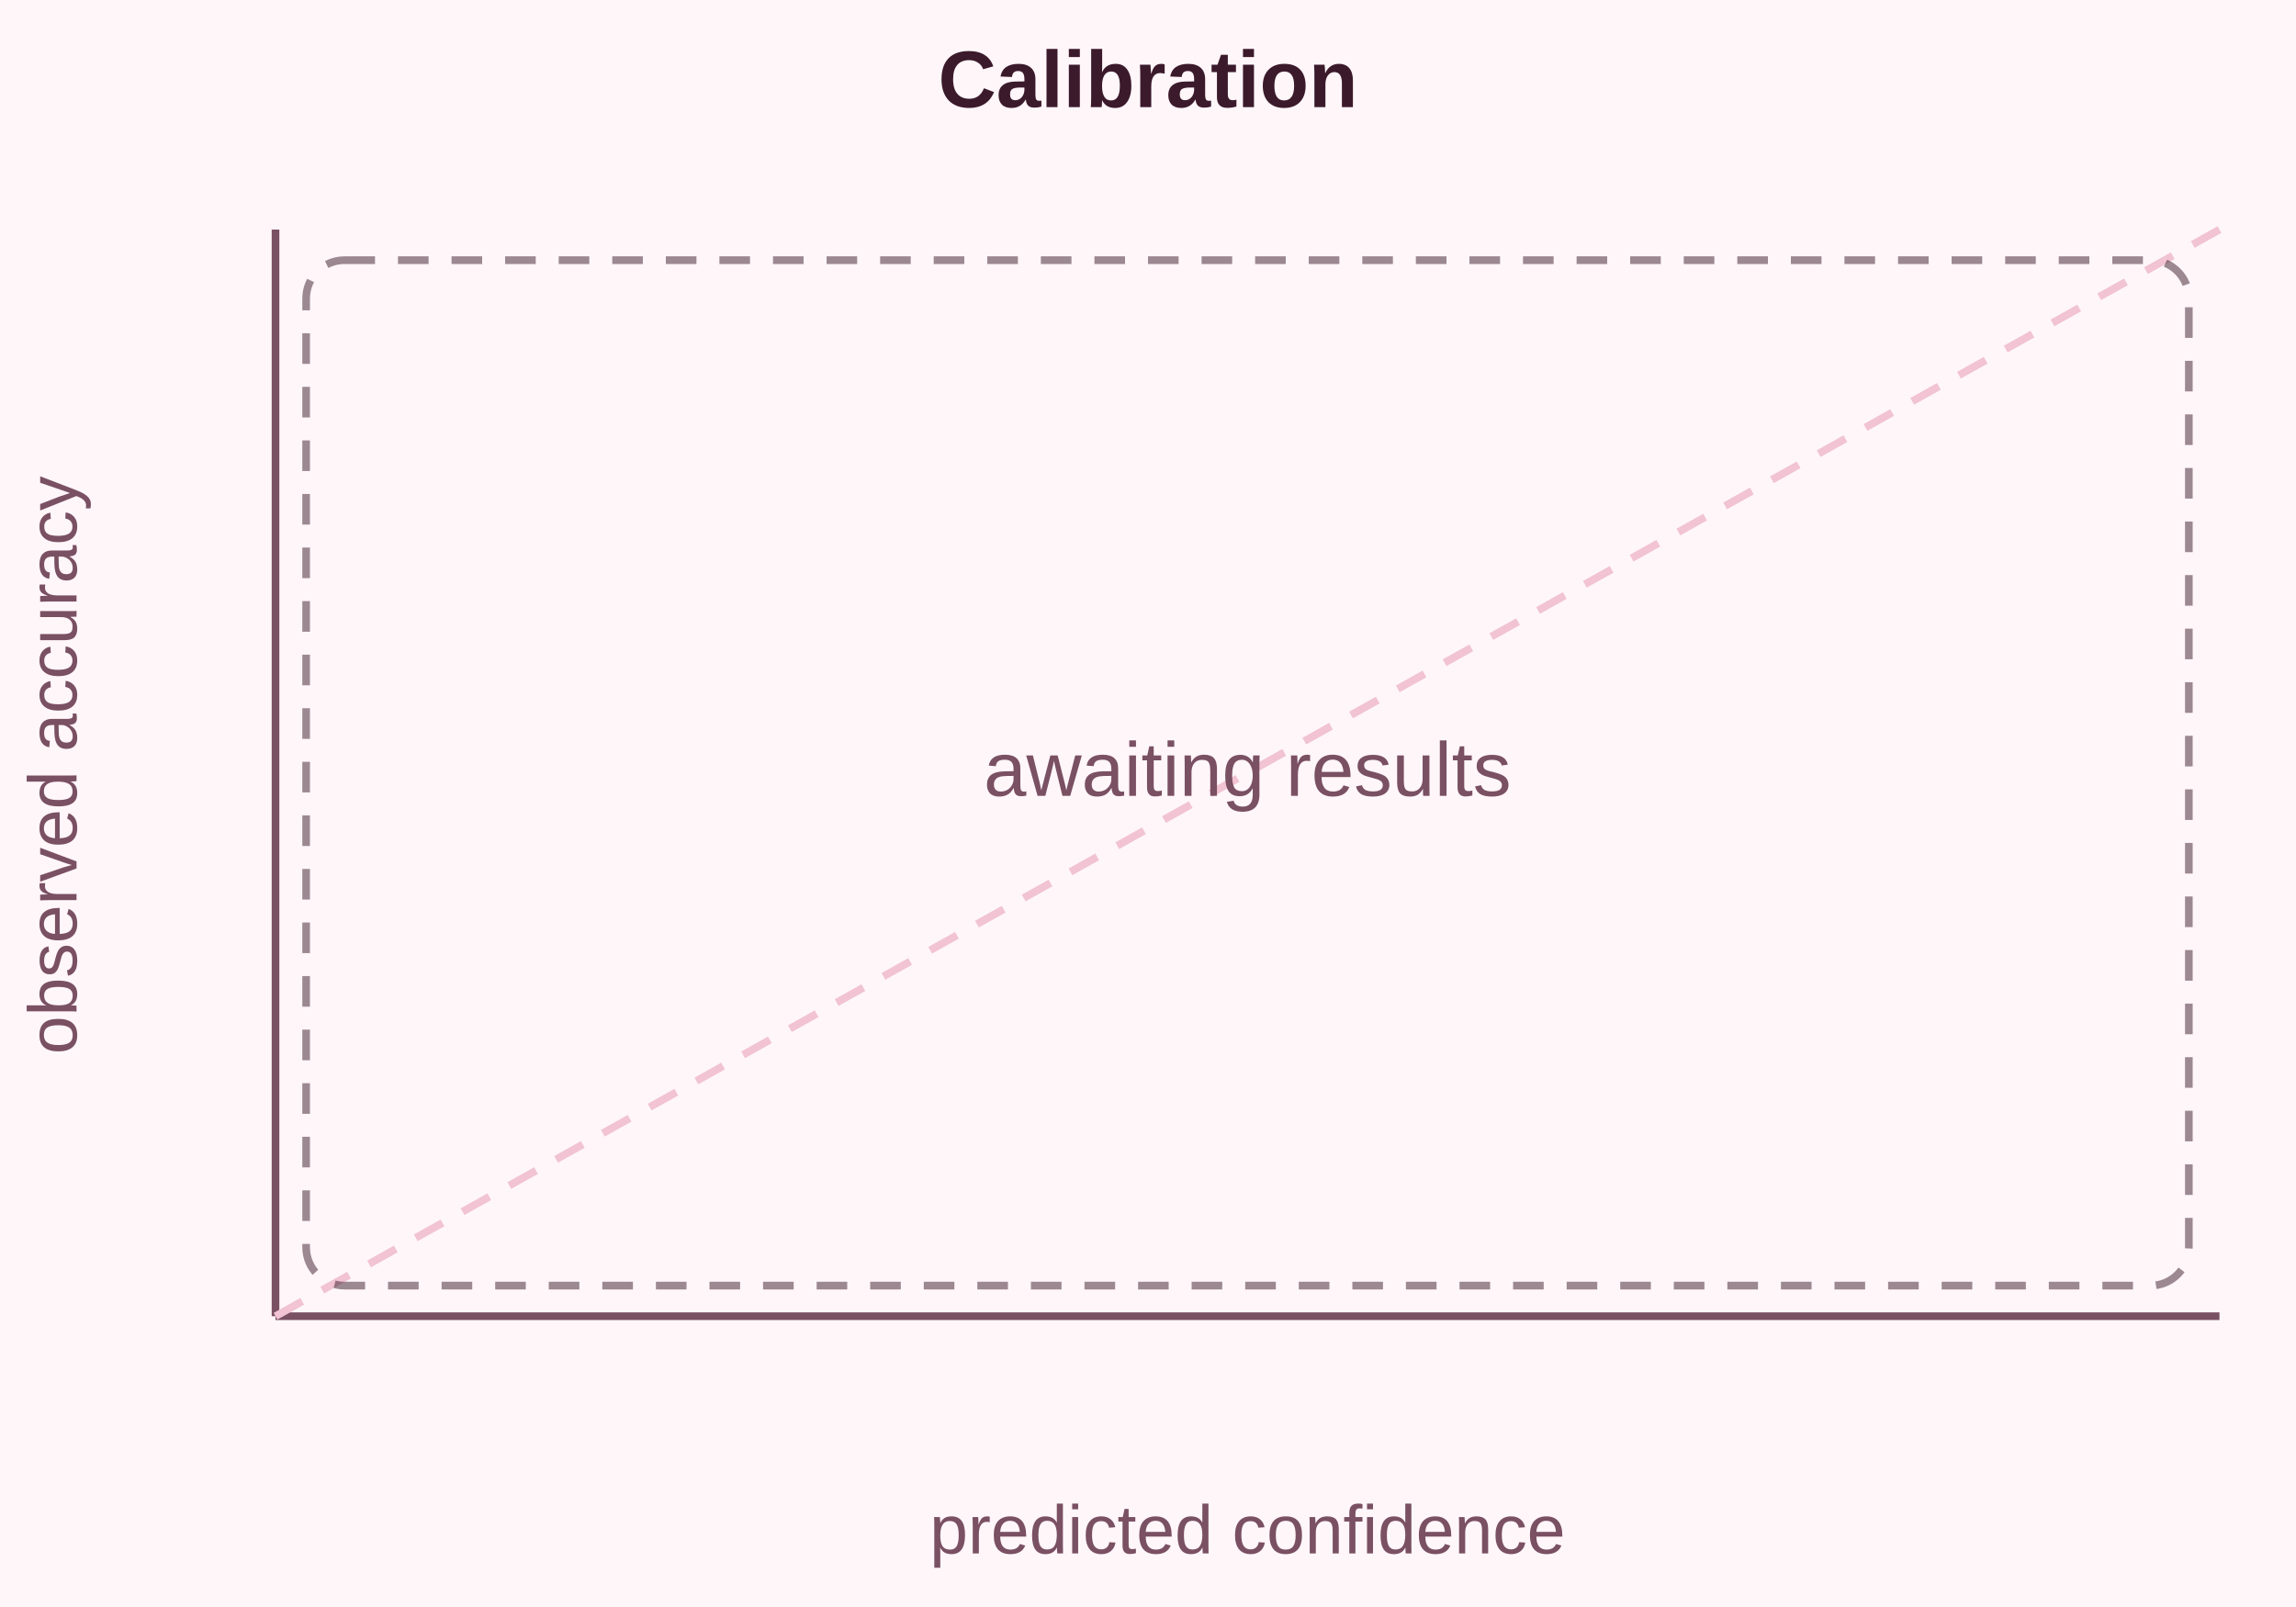
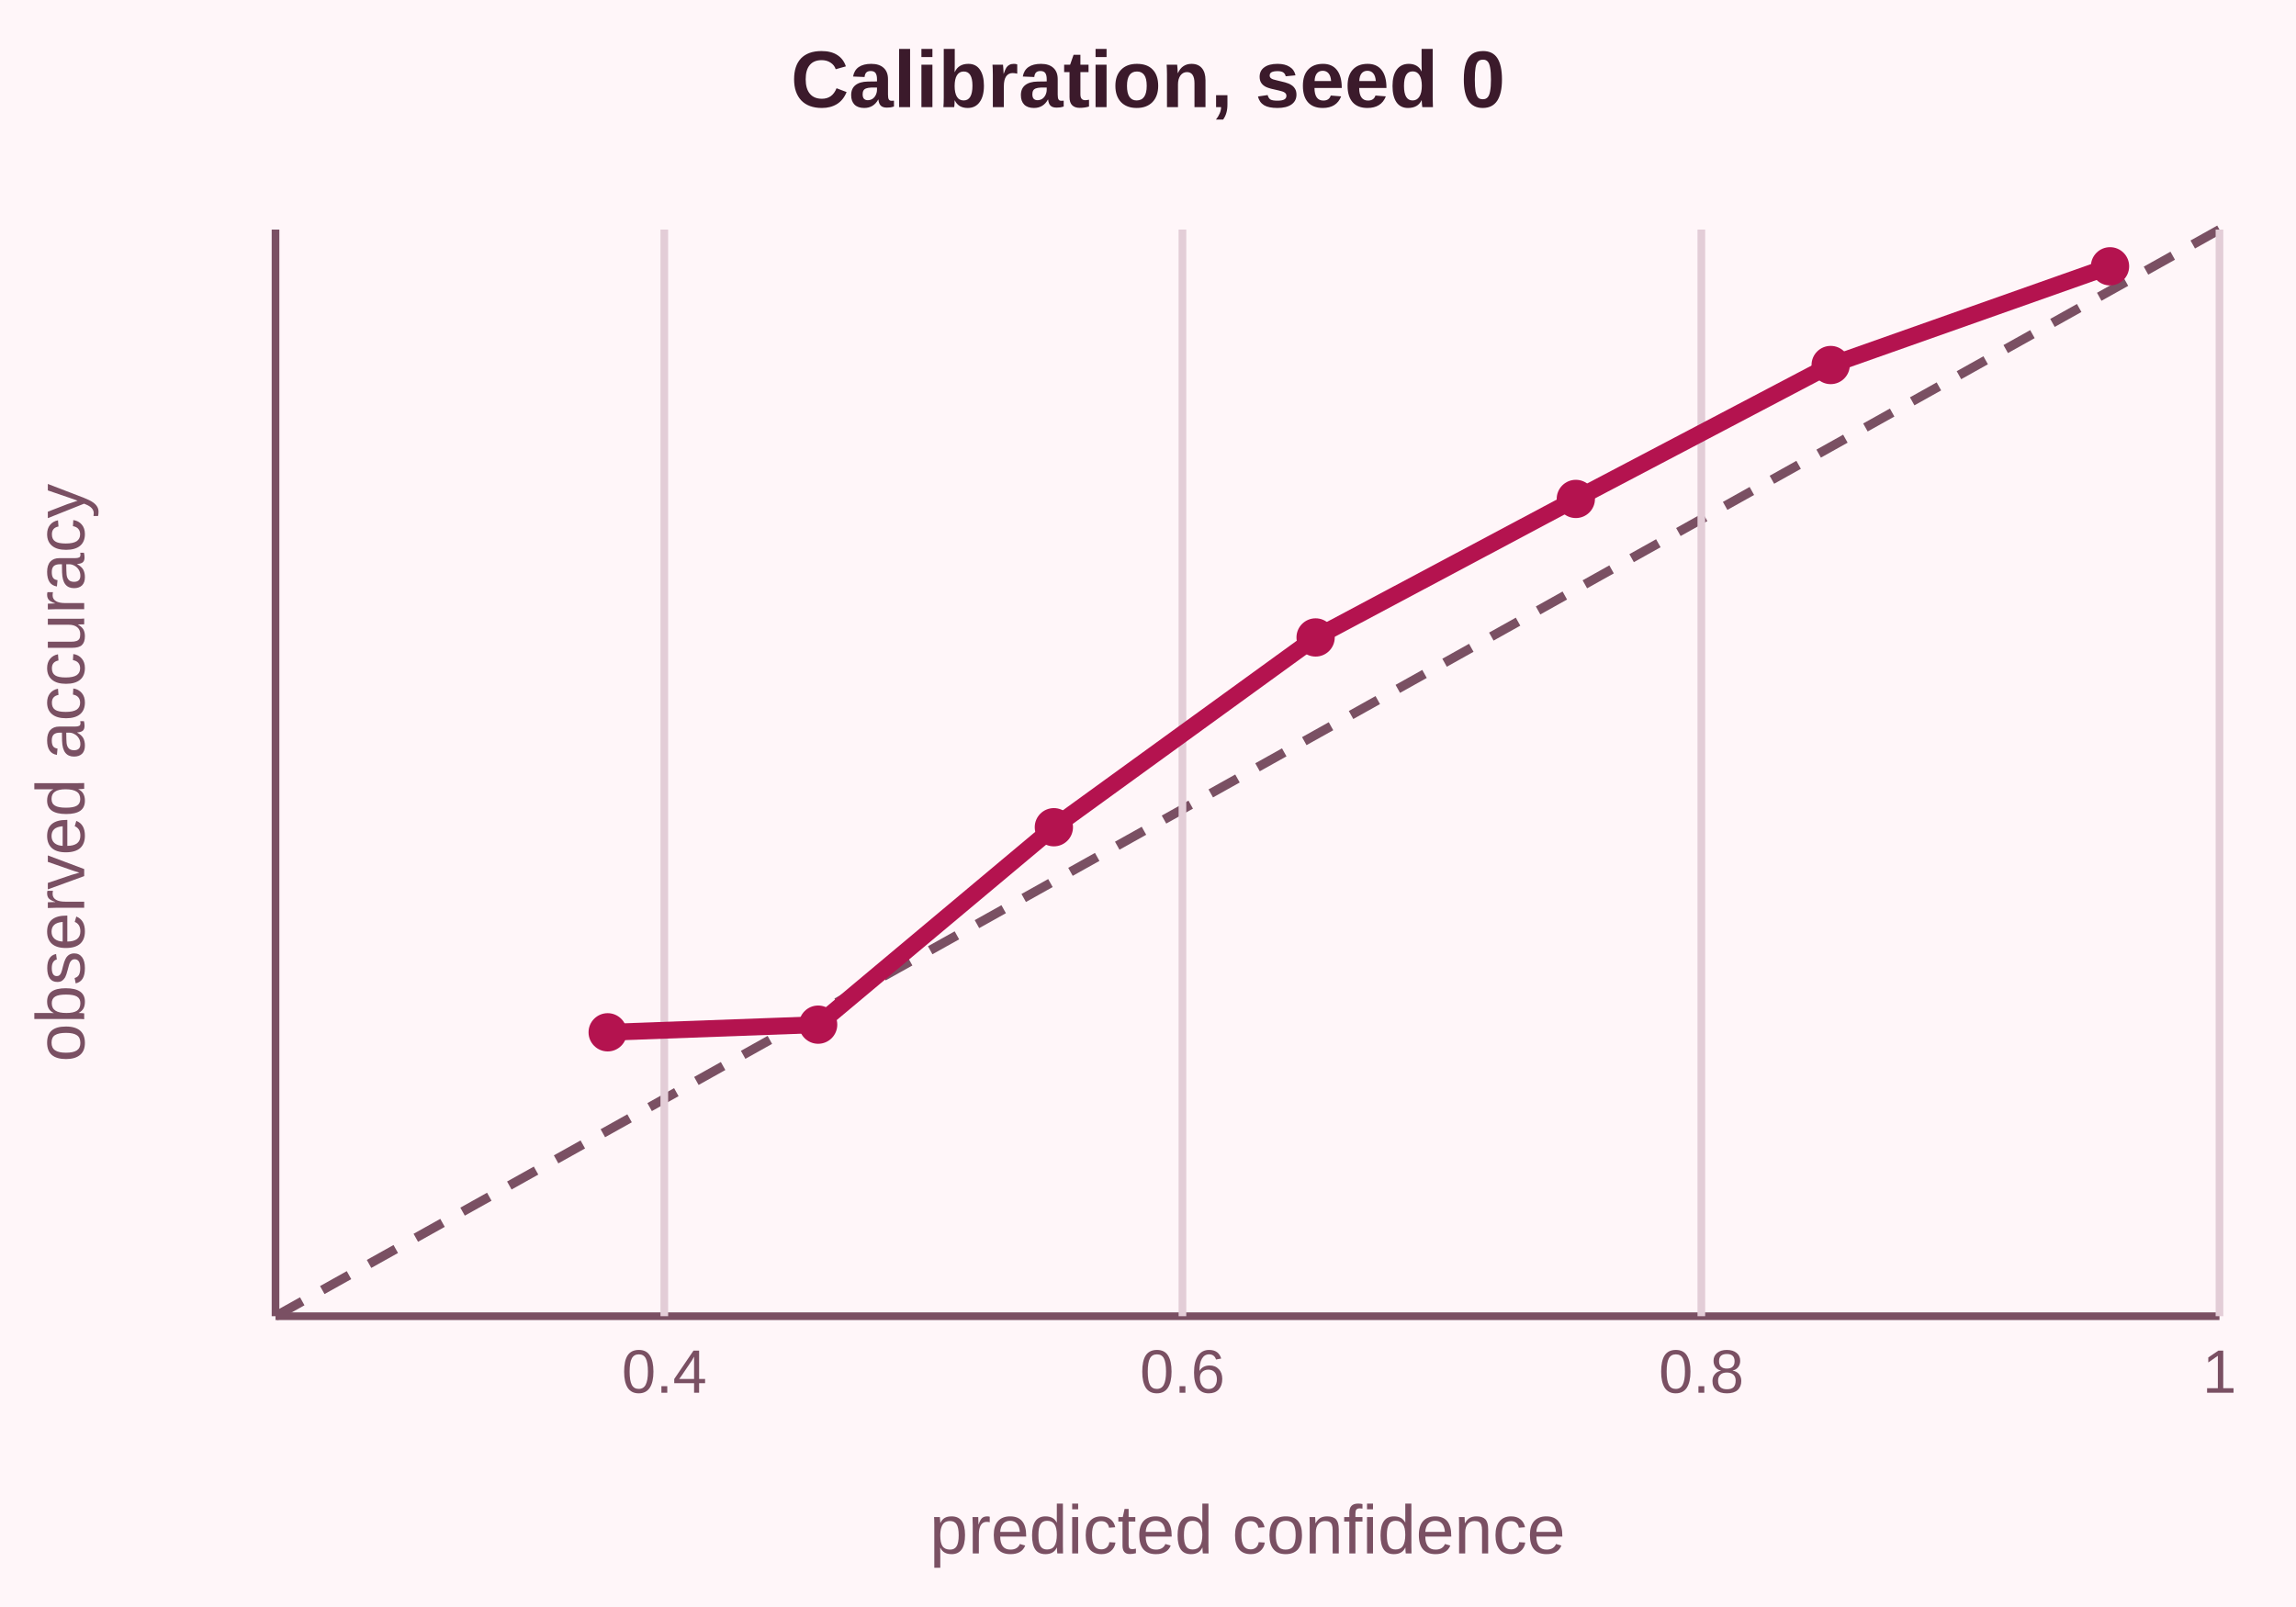
<svg xmlns="http://www.w3.org/2000/svg" viewBox="0 0 300 210" width="900" height="630" font-family="Arial,sans-serif">
  <rect width="300" height="210" fill="#fff6f9" />
-   <text x="150" y="14" fill="#3b1a2b" font-weight="bold" text-anchor="middle" font-size="10.5">Calibration</text>
-   <line stroke="#7a5063" x1="36" y1="172" x2="290" y2="172" />
-   <line stroke="#7a5063" x1="36" y1="172" x2="36" y2="30" />
-   <text x="163" y="203" fill="#7a5063" text-anchor="middle" font-size="9">predicted confidence</text>
-   <text x="10" y="100" fill="#7a5063" text-anchor="middle" font-size="9" transform="rotate(-90 10 100)">observed accuracy</text>
-   <line stroke-dasharray="4 3" x1="36" y1="172" x2="290" y2="30" stroke="#f1c3d3" />
-   <rect fill="none" stroke="#3b1a2b" stroke-dasharray="4 3" stroke-opacity="0.5" rx="5" x="40" y="34" width="246" height="134" />
-   <text x="163" y="104" fill="#7a5063" text-anchor="middle" font-size="10">awaiting results</text>
+   <text x="150.0" y="14.0" font-size="10.5" text-anchor="middle" fill="#3b1a2b" font-weight="bold">Calibration, seed 0</text>
+   <line x1="36.0" y1="172.0" x2="290.0" y2="172.0" stroke="#7a5063" stroke-width="1" />
+   <line x1="36.0" y1="172.0" x2="36.0" y2="30.0" stroke="#7a5063" stroke-width="1" />
+   <text x="163.0" y="203.0" font-size="9" text-anchor="middle" fill="#7a5063">predicted confidence</text>
+   <text x="11.0" y="101.0" font-size="9" text-anchor="middle" fill="#7a5063" transform="rotate(-90 11.0 101.0)">observed accuracy</text>
+   <line x1="36.0" y1="172.0" x2="290.0" y2="30.0" stroke="#7a5063" stroke-width="1.2" stroke-dasharray="4 3" />
+   <line x1="86.8" y1="172.0" x2="86.8" y2="30.0" stroke="#e3cdd7" stroke-width="1" />
+   <text x="86.8" y="182.0" font-size="8" text-anchor="middle" fill="#7a5063">0.4</text>
+   <line x1="154.5" y1="172.0" x2="154.5" y2="30.0" stroke="#e3cdd7" stroke-width="1" />
+   <text x="154.5" y="182.0" font-size="8" text-anchor="middle" fill="#7a5063">0.6</text>
+   <line x1="222.3" y1="172.0" x2="222.3" y2="30.0" stroke="#e3cdd7" stroke-width="1" />
+   <text x="222.3" y="182.0" font-size="8" text-anchor="middle" fill="#7a5063">0.8</text>
+   <line x1="290.0" y1="172.0" x2="290.0" y2="30.0" stroke="#e3cdd7" stroke-width="1" />
+   <text x="290.0" y="182.0" font-size="8" text-anchor="middle" fill="#7a5063">1</text>
+   <polyline points="79.4,134.9 106.9,133.9 137.7,108.1 171.9,83.3 205.9,65.2 239.2,47.7 275.7,34.8" fill="none" stroke="#b4134f" stroke-width="2.2" />
+   <circle cx="79.4" cy="134.9" r="2.5" fill="#b4134f" />
+   <circle cx="106.9" cy="133.9" r="2.5" fill="#b4134f" />
+   <circle cx="137.7" cy="108.1" r="2.5" fill="#b4134f" />
+   <circle cx="171.9" cy="83.3" r="2.5" fill="#b4134f" />
+   <circle cx="205.9" cy="65.2" r="2.5" fill="#b4134f" />
+   <circle cx="239.2" cy="47.7" r="2.5" fill="#b4134f" />
+   <circle cx="275.7" cy="34.8" r="2.5" fill="#b4134f" />
</svg>
